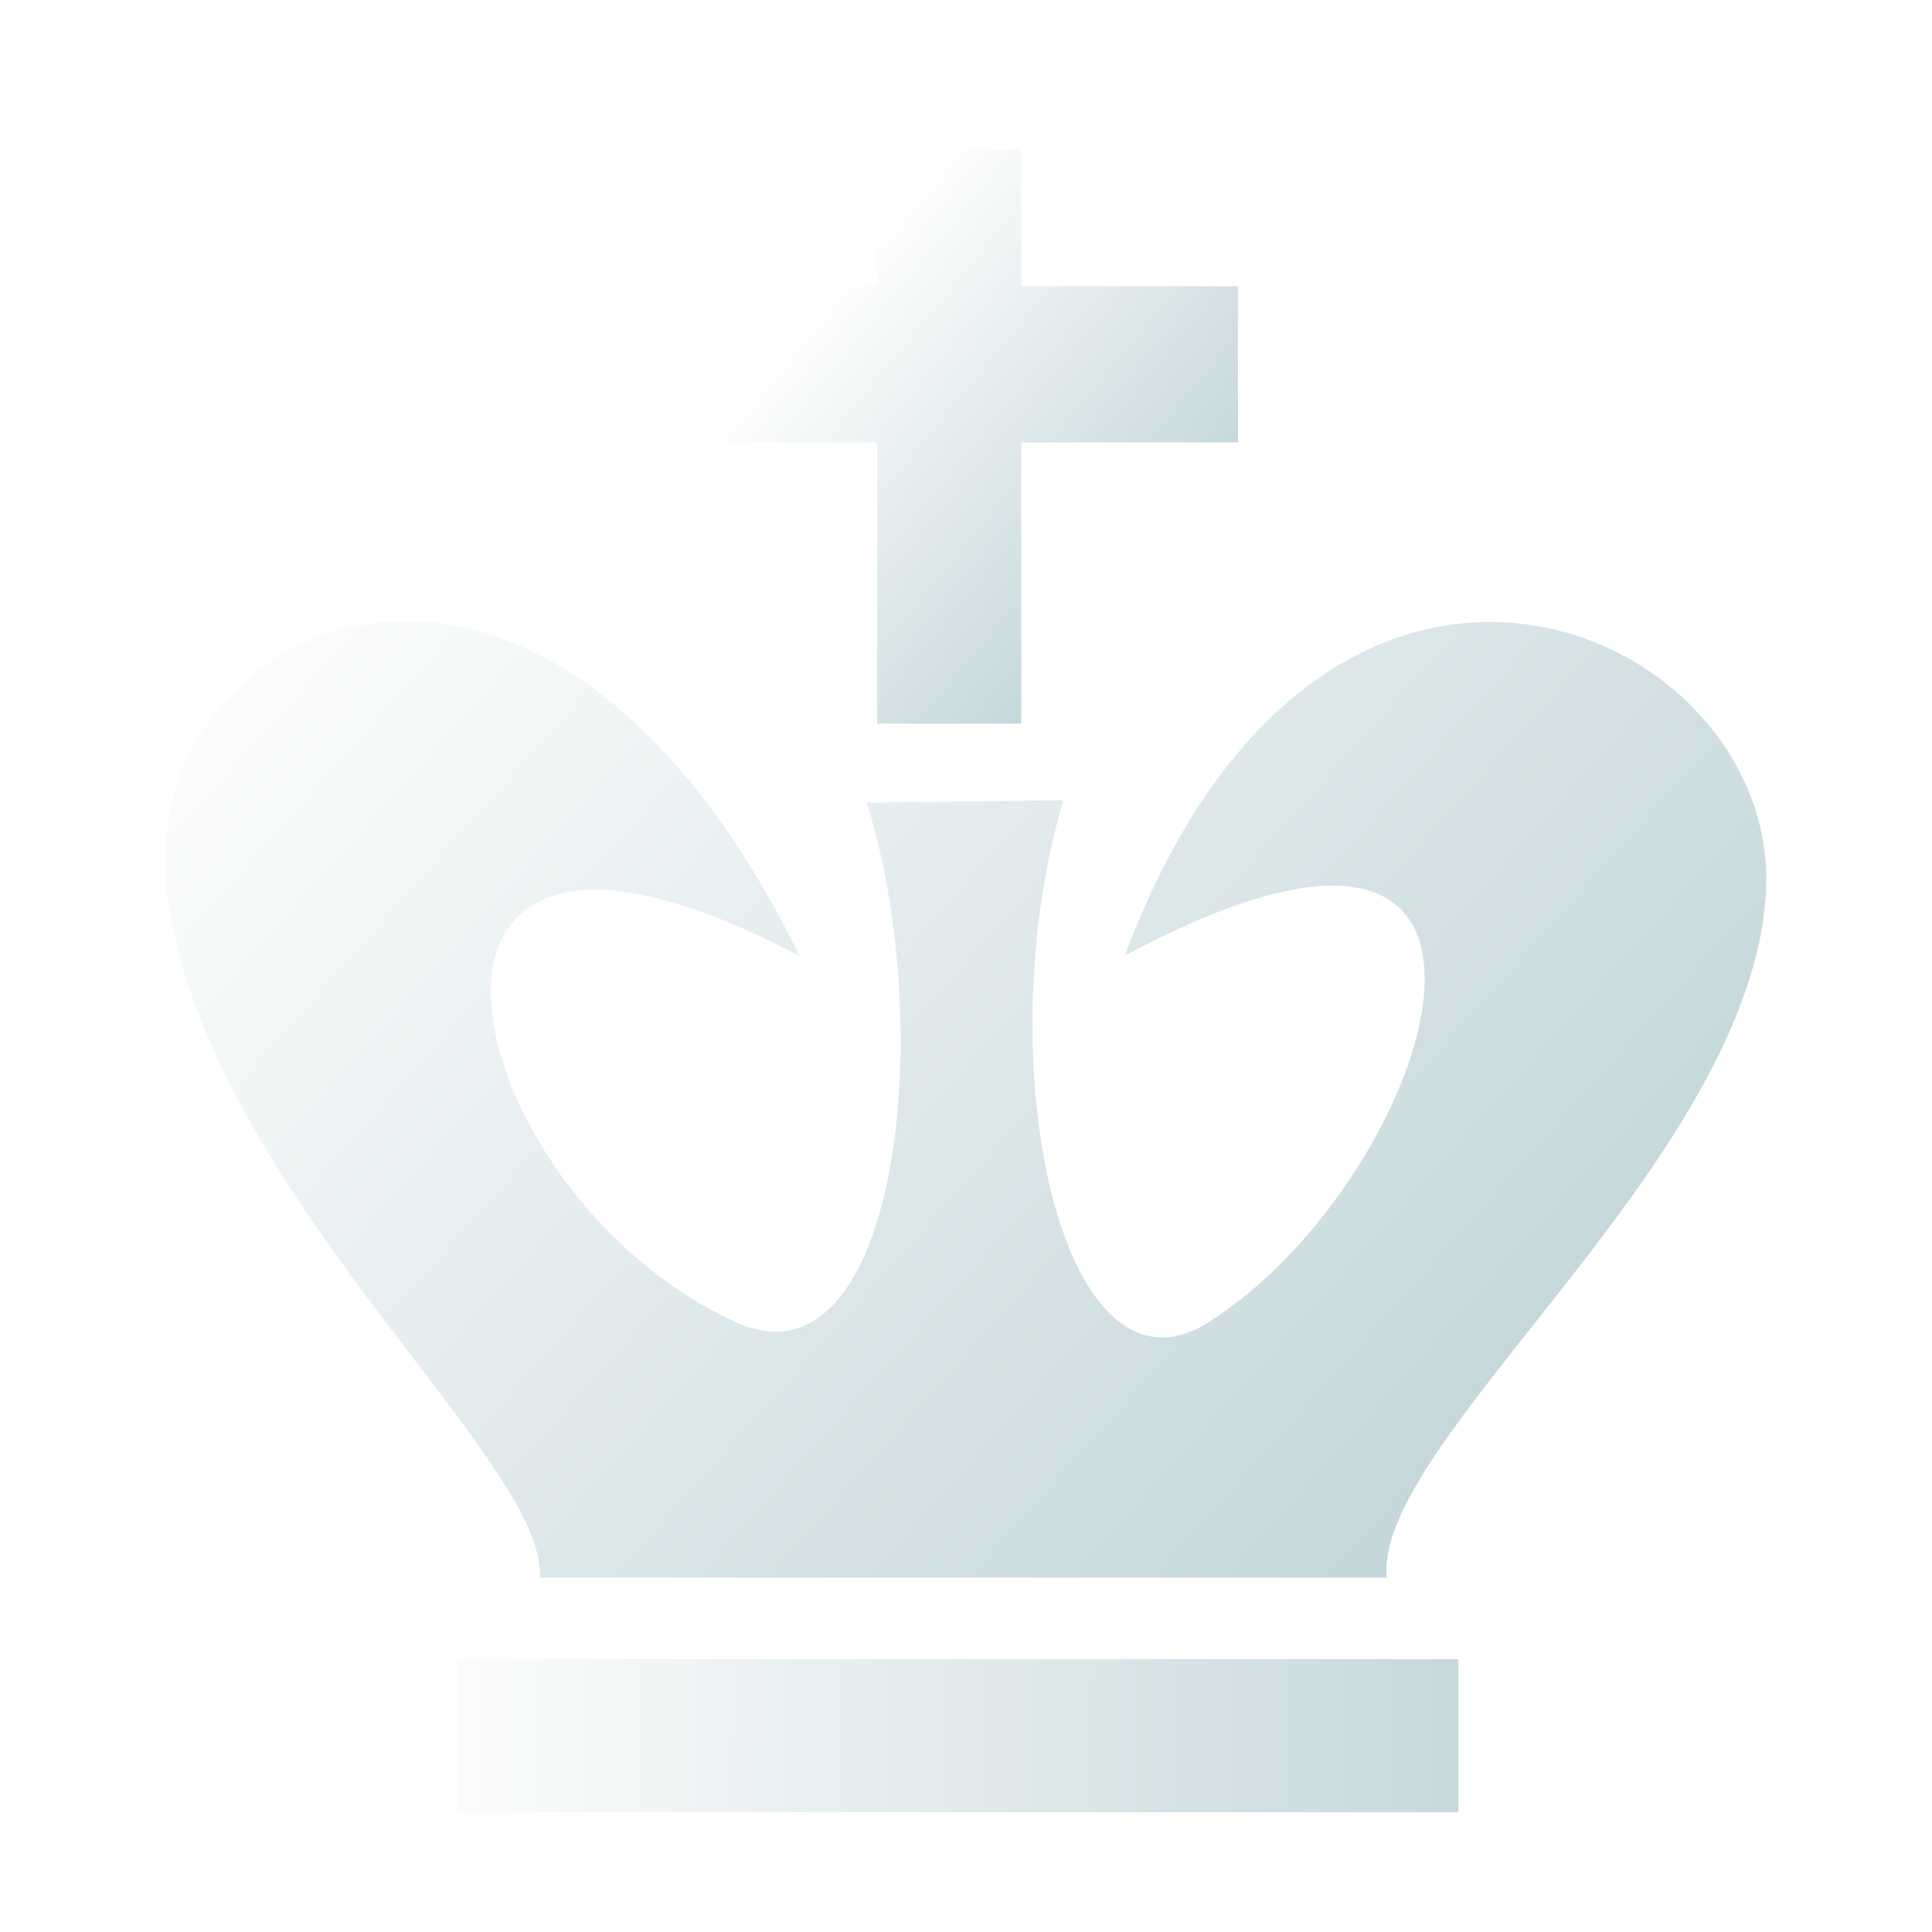
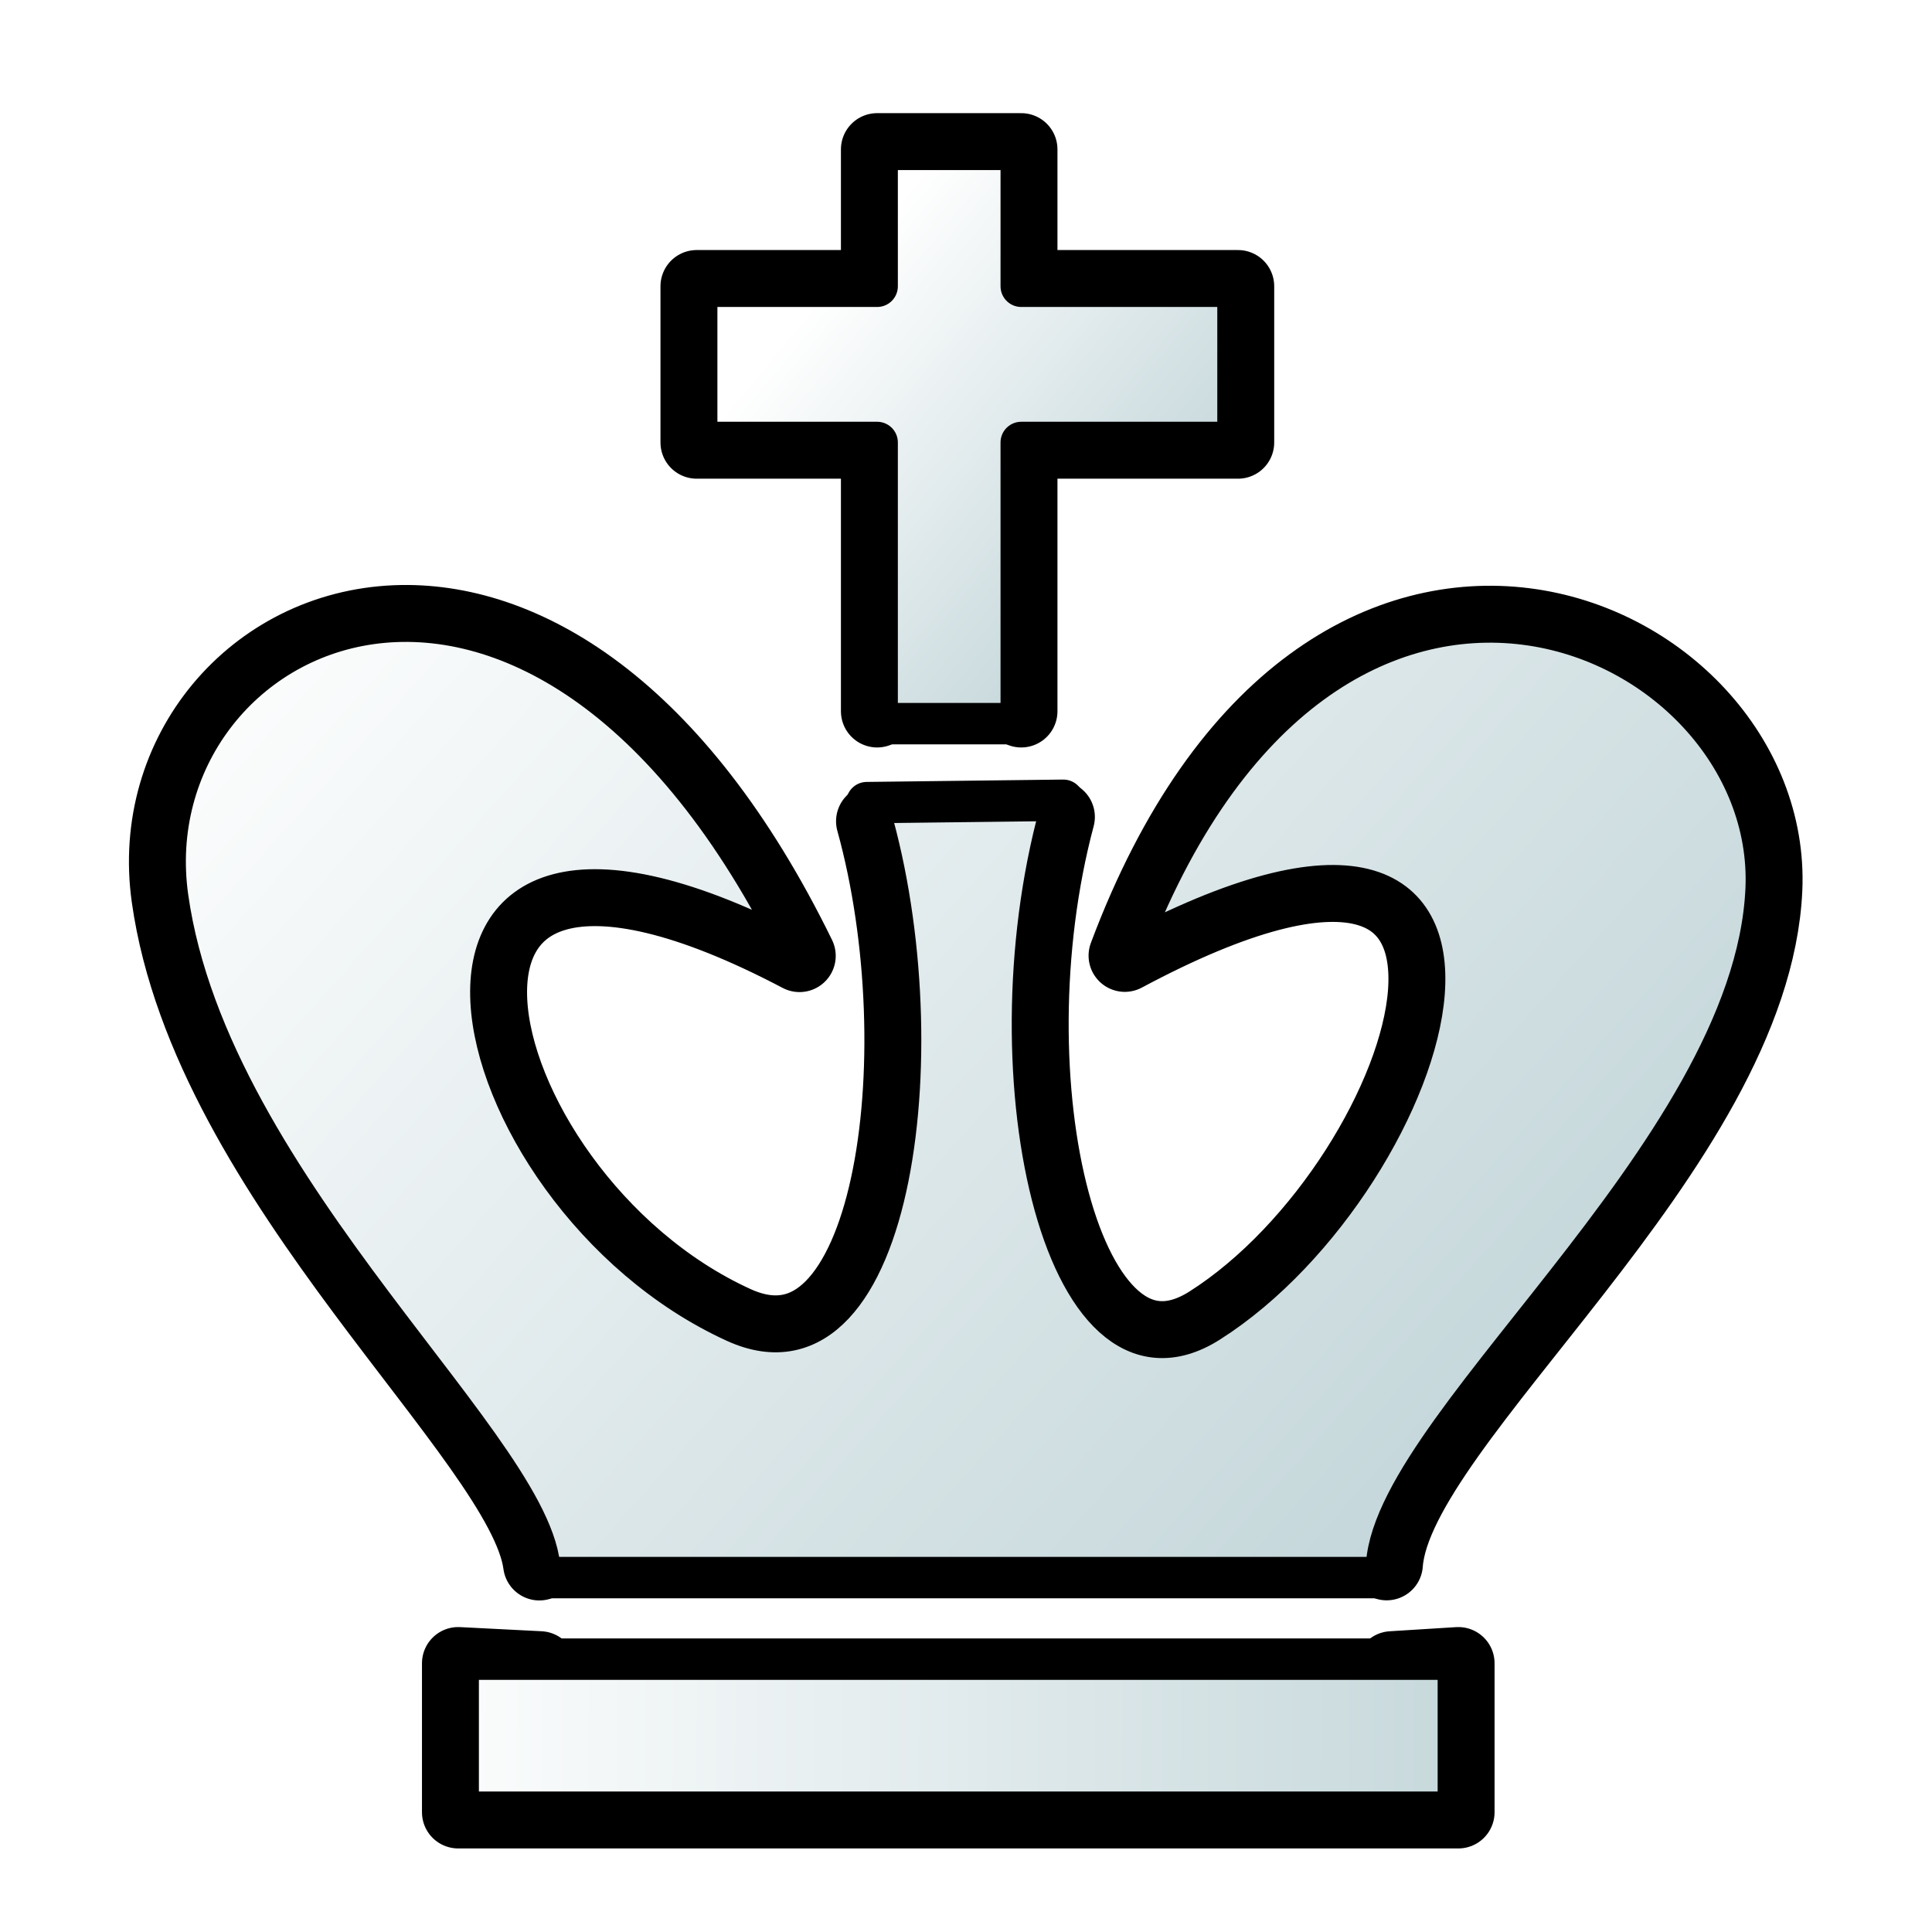
<svg xmlns="http://www.w3.org/2000/svg" xmlns:xlink="http://www.w3.org/1999/xlink" id="king" width="700pt" height="700pt" version="1.0" viewBox="0 0 933.333 933.333">
+   <style id="style-base">.base{fill-opacity:1;fill-rule:evenodd;stroke-miterlimit:4;stroke-dasharray:none;stroke-linecap:round;stroke-linejoin:round;stroke-opacity:1}.stroke-medium{stroke-width:20}.stroke-color{stroke:#000}</style>
  <defs id="defs36222">
    <linearGradient id="fillGradient">
      <stop id="stop0" offset="0" style="stop-color:white;stop-opacity:1" />
      <stop id="stop1" offset="1" style="stop-color:#bfd3d7;stop-opacity:1" />
    </linearGradient>
    <linearGradient xlink:href="#fillGradient" id="base-gradient" x1="163.113" x2="702.697" y1="776.638" y2="778.811" gradientTransform="translate(1.366 -39.6) scale(1.10917)" gradientUnits="userSpaceOnUse" />
    <linearGradient xlink:href="#fillGradient" id="main-gradient" x1="150.079" x2="694.007" y1="255.254" y2="740.063" gradientTransform="translate(-23.256 -49.86) scale(1.10917)" gradientUnits="userSpaceOnUse" />
    <linearGradient xlink:href="#fillGradient" id="cross-gradient" x1="375.068" x2="535.576" y1="176.416" y2="308.934" gradientTransform="translate(-23.256 -49.86) scale(1.10917)" gradientUnits="userSpaceOnUse" />
  </defs>
  <path id="boundary" d="M493.348 343.592v-129.84H598.06v-75.459H493.348V72.16h-69.602v66.133h-87.174v75.459h87.174v129.84m-2.358 53.141c31.212 112.7 9 276.095-66 241.96-137.19-62.44-188.192-292.18 30.844-176.93-59.33-121.286-134.17-163.98-195.037-161.568-68.981 2.735-120.017 63.407-110.19 133.268 19.373 137.709 171.584 262.12 179.55 322.2m409.326-.058c4.987-68.476 177.617-200.398 183.316-326.025 5.65-126.94-213.43-225.252-309.818 32.078 221.543-118.496 150.548 107.25 40.601 177.035-69.352 44.02-106.305-117.674-72.556-244.036m-250.62 410.864-39.452-2v71.946h483.16V803.52l-32.12 2" class="base stroke-color" style="fill:none;stroke-width:35" />
  <path id="cross" d="M423.747 72.16v66.134h-87.174v75.458h87.174v135.84h69.6v-135.84H598.06v-75.458H493.348V72.159Z" class="base stroke-color stroke-medium" style="fill:url(#cross-gradient)" />
  <path id="main" d="M543.378 461.659c221.544-118.496 150.55 107.25 40.603 177.035-70.836 44.961-107.872-124.686-70.293-252.094l-94.939 1.144c35.009 112.745 13.658 286.004-63.361 250.95-137.192-62.44-188.193-292.18 30.844-176.93C259.659 203.019 62.507 301.959 81.007 433.462c20.095 142.853 183.137 271.395 179.824 328.662h409.111c-6.554-66.35 177.37-202.804 183.256-332.544 5.65-126.94-213.432-225.252-309.82 32.079Z" class="base stroke-color stroke-medium" style="fill:url(#main-gradient)" />
  <path id="base" d="M221.352 801.521h483.16v73.945h-483.16z" class="base stroke-color stroke-medium" style="fill:url(#base-gradient)" />
</svg>
